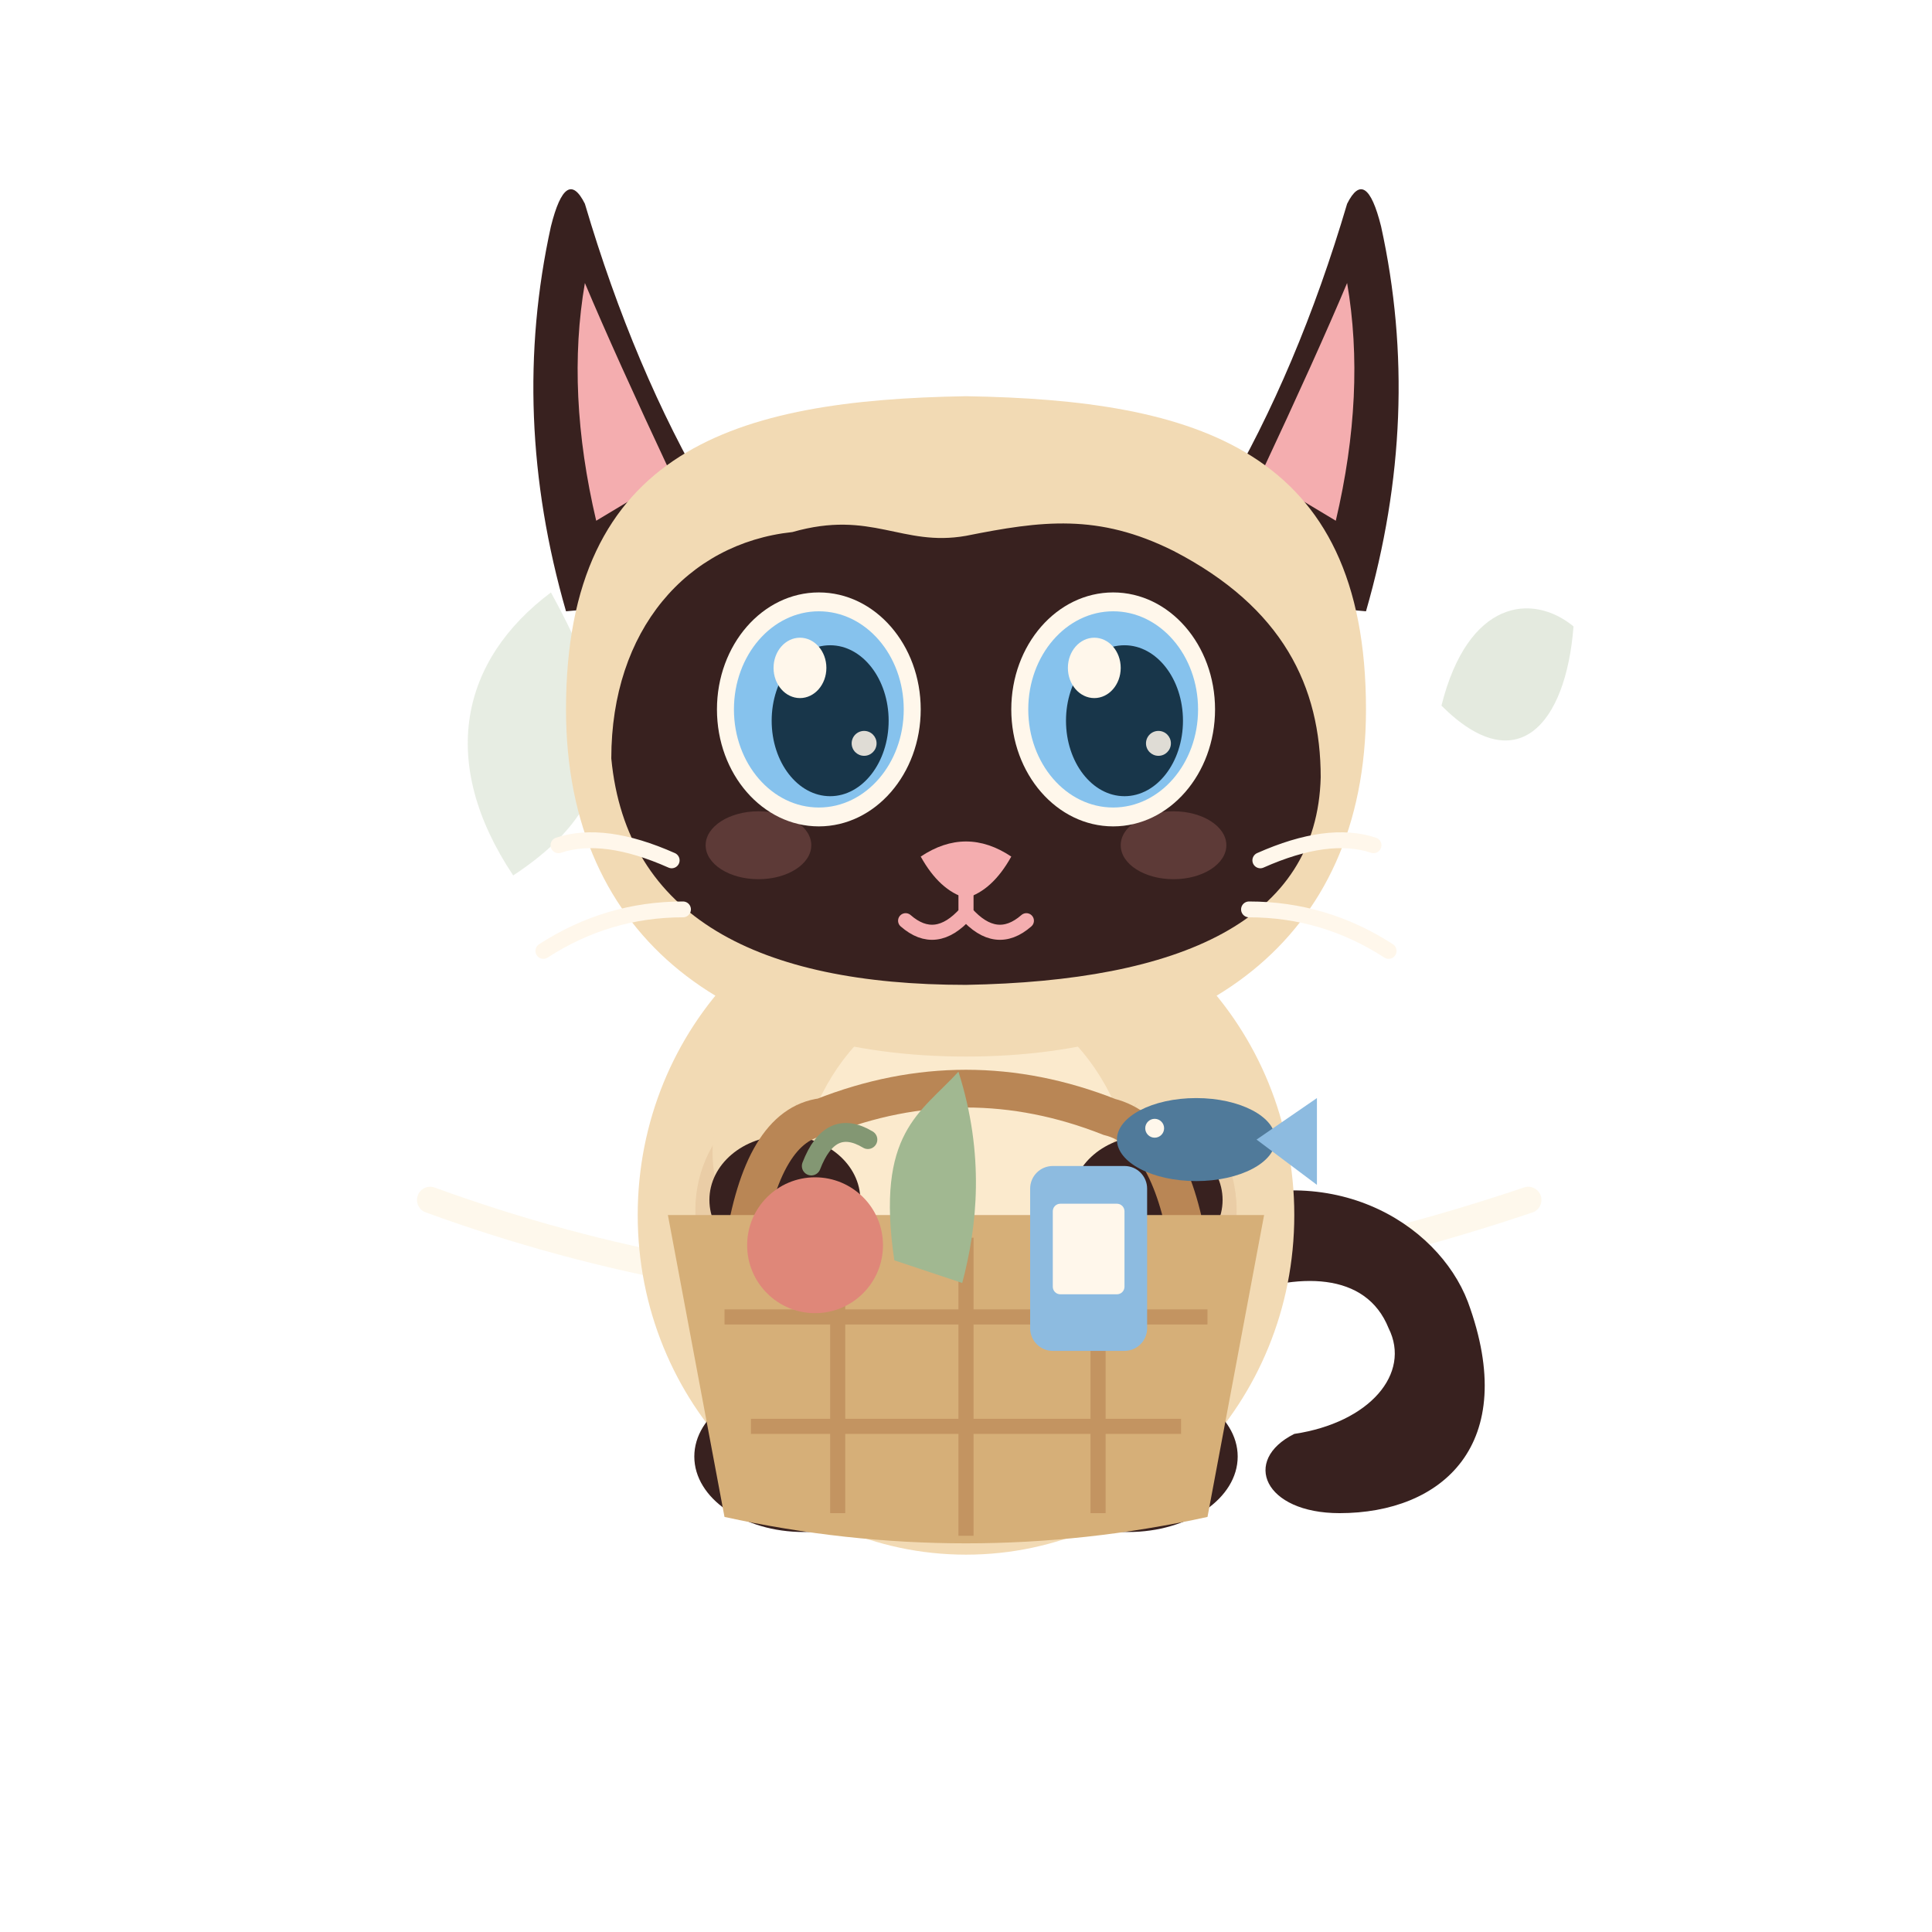
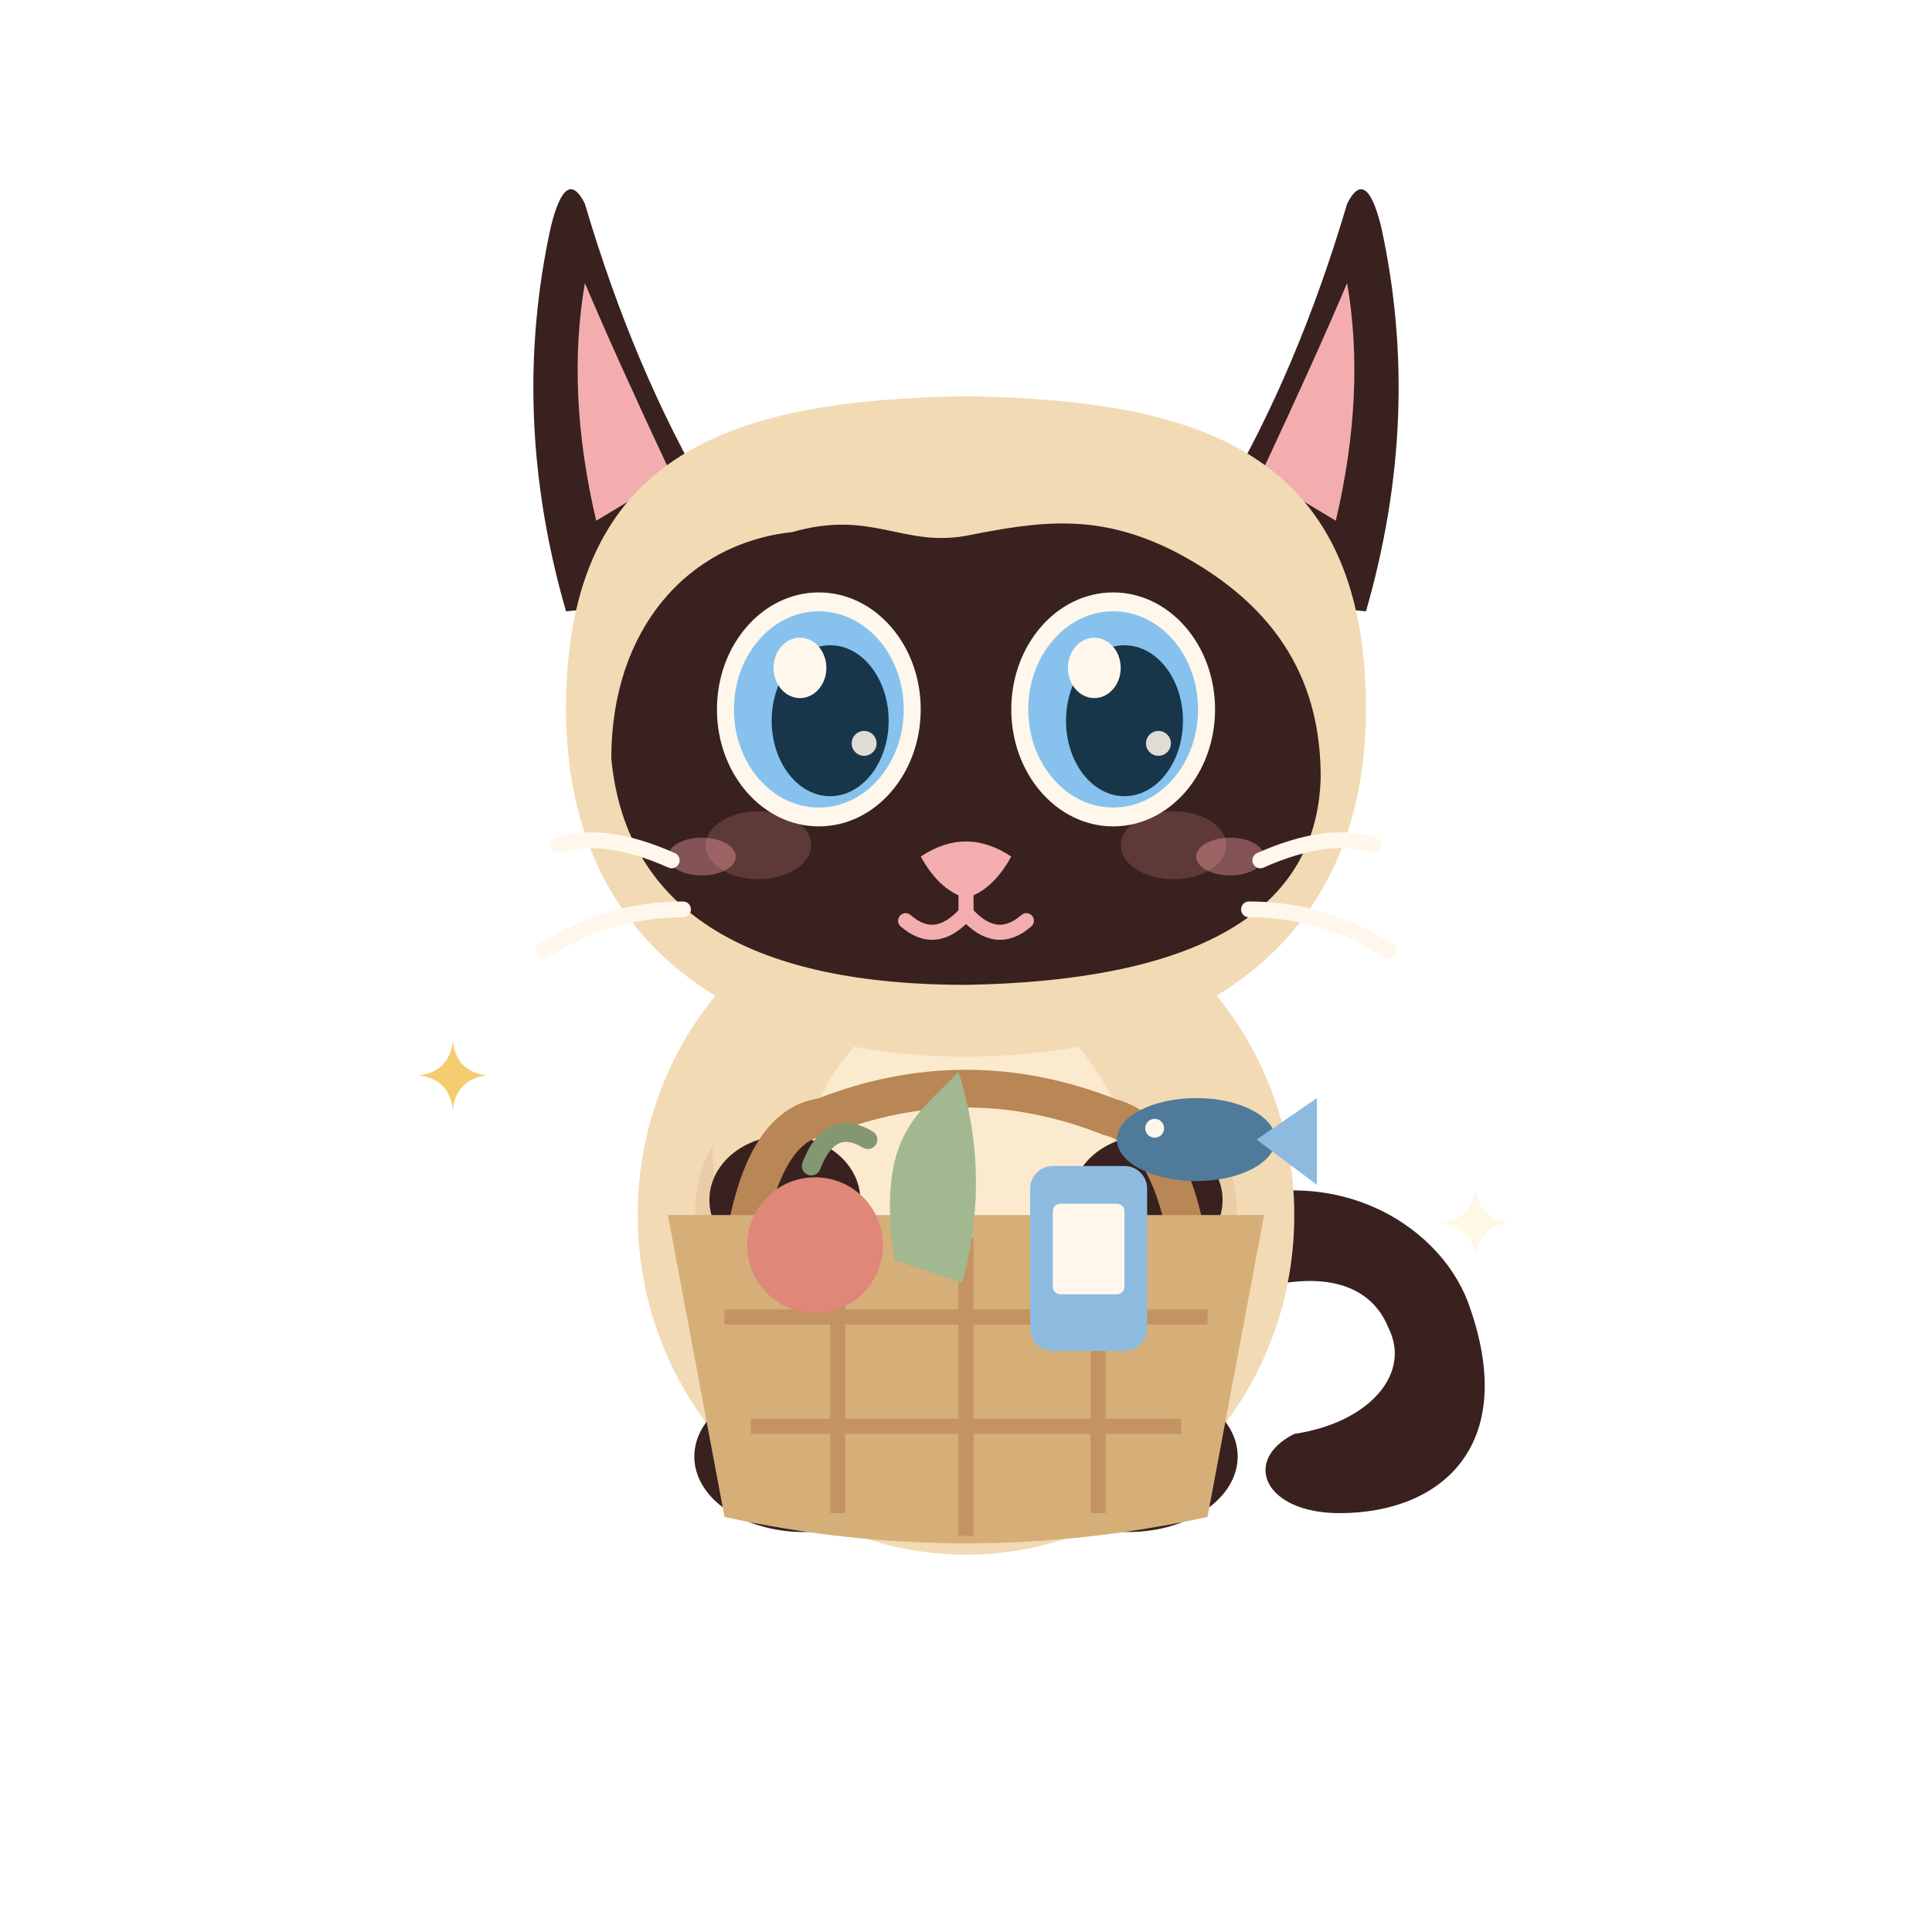
- <svg xmlns="http://www.w3.org/2000/svg" viewBox="0 0 512 512" width="512" height="512" role="img" aria-label="Courses">
-   <g id="abstract-decor">
-     <path d="M136 232 C116 202 122 175 146 157 C163 188 168 211 136 232Z" fill="#A1B891" opacity=".25" />
-     <path d="M382 187 C389 159 406 157 417 166 C415 192 402 207 382 187Z" fill="#A1B891" opacity=".29" />
-     <path d="M114 318 Q254 369 405 318" fill="none" stroke="#F2BC42" stroke-width="7" stroke-linecap="round" opacity=".10" />
+ <svg xmlns="http://www.w3.org/2000/svg" viewBox="0 0 512 512" width="512" height="512" role="img" aria-label="Courses" data-scene="courses" data-theme-agnostic="true" data-background="transparent">
+   <g id="micro-accents" opacity="0.75">
+     <g id="spark-a">
+       <path d="M120 276 Q121 284 129 285 Q121 286 120 294 Q119 286 111 285 Q119 284 120 276Z" fill="#F2BC42" />
+     </g>
+     <g id="spark-b">
+       <path d="M391 315 Q392 323 400 324 Q392 325 391 333 Q390 325 382 324 Q390 323 391 315Z" fill="#FFF5DD" />
+     </g>
  </g>
  <g id="cat-rig">
    <g id="tail" class="tail">
      <path d="M317 321 C352 306 381 324 389 345 C403 383 382 401 355 401 C335 401 329 387 343 380 C363 377 374 364 368 352 C362 337 344 337 326 344Z" fill="#38211F" />
    </g>
    <g id="body-rig" class="body-rig">
      <ellipse cx="256" cy="322" rx="87" ry="90" fill="#F2DAB4" />
      <ellipse cx="256" cy="324" rx="46" ry="61" fill="#FFF0D7" opacity=".72" />
      <path d="M205 297 Q182 314 199 344" stroke="#E4C49C" stroke-width="15" stroke-linecap="round" fill="none" opacity=".6" />
      <path d="M307 297 Q330 314 313 344" stroke="#E4C49C" stroke-width="15" stroke-linecap="round" fill="none" opacity=".6" />
    </g>
    <g id="feet">
      <ellipse cx="213" cy="386" rx="29" ry="20" fill="#38211F" />
      <ellipse cx="299" cy="386" rx="29" ry="20" fill="#38211F" />
    </g>
    <g id="arms">
      <g id="arm-left" class="arm-left">
        <path d="M193 289 Q183 308 197 330 Q201 337 218 330 Q232 323 219 306 L207 286Z" fill="#F2DAB4" />
        <ellipse cx="208" cy="318" rx="20" ry="17" fill="#38211F" />
      </g>
      <g id="arm-right" class="arm-right">
        <path d="M319 289 Q329 308 315 330 Q311 337 294 330 Q280 323 293 306 L305 286Z" fill="#F2DAB4" />
        <ellipse cx="304" cy="318" rx="20" ry="17" fill="#38211F" />
      </g>
    </g>
    <g id="head-rig" class="head-rig">
      <g id="ear-left" class="ear-left">
        <path d="M188 132 Q168 98 155 54 Q150 44 146 60 Q135 110 150 162 L194 158Z" fill="#38211F" />
        <path d="M178 126 Q163 94 155 75 Q150 104 158 138Z" fill="#F4ADAF" />
      </g>
      <g id="ear-right" class="ear-right">
        <path d="M324 132 Q344 98 357 54 Q362 44 366 60 Q377 110 362 162 L318 158Z" fill="#38211F" />
        <path d="M334 126 Q349 94 357 75 Q362 104 354 138Z" fill="#F4ADAF" />
      </g>
      <path d="M150 188 C150 119 195 106 256 105 C317 106 362 119 362 188 C362 250 317 280 256 280 C195 280 150 250 150 188Z" fill="#F2DAB4" />
      <path d="M162 201 C162 167 182 144 210 141 C231 135 239 145 256 142 C276 138 291 136 311 146 C340 161 350 182 350 206 C349 244 313 260 256 261 C201 261 166 243 162 201Z" fill="#38211F" />
      <ellipse cx="201" cy="224" rx="14" ry="9" fill="#67413E" opacity=".77" />
      <ellipse cx="311" cy="224" rx="14" ry="9" fill="#67413E" opacity=".77" />
      <g id="eyes-open" opacity="1">
        <g class="eye" transform="translate(217 188)">
          <ellipse rx="27" ry="31" fill="#FFF7EB" />
          <ellipse rx="22.5" ry="26" fill="#86C2ED" />
          <ellipse cx="3" cy="3" rx="15.5" ry="20" fill="#18364A" />
          <ellipse cx="-5" cy="-11" rx="7" ry="8" fill="#FFF7EB" />
          <circle cx="12" cy="9" r="3.3" fill="#FFF7EB" opacity=".86" />
        </g>
        <g class="eye" transform="translate(295 188)">
          <ellipse rx="27" ry="31" fill="#FFF7EB" />
          <ellipse rx="22.5" ry="26" fill="#86C2ED" />
          <ellipse cx="3" cy="3" rx="15.5" ry="20" fill="#18364A" />
          <ellipse cx="-5" cy="-11" rx="7" ry="8" fill="#FFF7EB" />
          <circle cx="12" cy="9" r="3.3" fill="#FFF7EB" opacity=".86" />
        </g>
      </g>
      <g id="eyes-sleepy" opacity="0">
        <path d="M192 192 Q215 215 240 191" stroke="#FFF7EB" stroke-width="7" stroke-linecap="round" fill="none" />
        <path d="M272 191 Q297 215 320 192" stroke="#FFF7EB" stroke-width="7" stroke-linecap="round" fill="none" />
      </g>
      <g id="nose">
        <path d="M244 227 Q256 219 268 227 Q263 236 256 238 Q249 236 244 227Z" fill="#F4ADAF" />
      </g>
      <g id="smile" opacity="1">
        <path d="M256 237 V242 M256 242 Q248 251 240 244 M256 242 Q264 251 272 244" stroke="#F4ADAF" stroke-width="4" stroke-linecap="round" fill="none" />
      </g>
      <g id="meow-mouth" opacity="0">
        <ellipse cx="256" cy="249" rx="11" ry="13" fill="#8C4F56" />
        <path d="M251 257 Q256 251 261 257" stroke="#F4ADAF" stroke-width="4" stroke-linecap="round" fill="none" />
      </g>
+       <g id="cheek-blush" opacity="0.38">
+         <ellipse cx="186" cy="227" rx="9" ry="5" fill="#FFA6AE" />
+         <ellipse cx="326" cy="227" rx="9" ry="5" fill="#FFA6AE" />
+       </g>
      <g id="whiskers" fill="none" stroke="#FFF7EB" stroke-linecap="round" stroke-width="4.2">
        <path d="M178 228 Q160 220 148 224 M181 241 Q161 241 144 252 M334 228 Q352 220 364 224 M331 241 Q351 241 368 252" />
      </g>
    </g>
  </g>
  <g id="scene-prop">
    <g id="basket-rig">
      <path d="M197 331 Q202 298 218 296 Q256 281 294 296 Q310 300 315 331" stroke="#B98655" stroke-width="10" stroke-linecap="round" fill="none" />
      <path d="M177 322 H335 L320 402 Q256 416 192 402Z" fill="#D6AF78" />
      <path d="M192 349 H320 M199 378 H313 M222 328 V401 M256 328 V407 M291 328 V401" stroke="#B98655" stroke-width="4" opacity=".65" />
      <circle cx="216" cy="330" r="18" fill="#DF8779" />
      <path d="M215 309 Q220 296 230 302" fill="none" stroke="#839773" stroke-width="5" stroke-linecap="round" />
      <path d="M237 334 C232 300 244 295 254 284 C261 306 259 325 255 340 Z" fill="#A1B891" />
      <rect x="273" y="309" width="31" height="49" rx="6" fill="#8DBBE0" />
      <rect x="279" y="319" width="19" height="24" rx="2" fill="#FFF7EB" />
    </g>
    <g id="fish-pop">
      <ellipse cx="317" cy="302" rx="21" ry="11" fill="#507A9A" />
      <path d="M333 302 L349 291 V314Z" fill="#8DBBE0" />
      <circle cx="306" cy="299" r="2.5" fill="#FFF7EB" />
    </g>
  </g>
+   <g id="fx-layer">
+     <g id="motion-arcs" opacity="0" fill="none" stroke="#F2BC42" stroke-width="7" stroke-linecap="round">
+       <path d="M389 154 L401 140" />
+       <path d="M400 176 L418 176" />
+       <path d="M123 154 L113 138" />
+     </g>
+     <g id="spark-pop" opacity="0">
+       <path d="M382 263 Q384 278 399 280 Q384 282 382 297 Q380 282 365 280 Q380 278 382 263Z" fill="#FFD35D" />
+     </g>
+   </g>
</svg>
